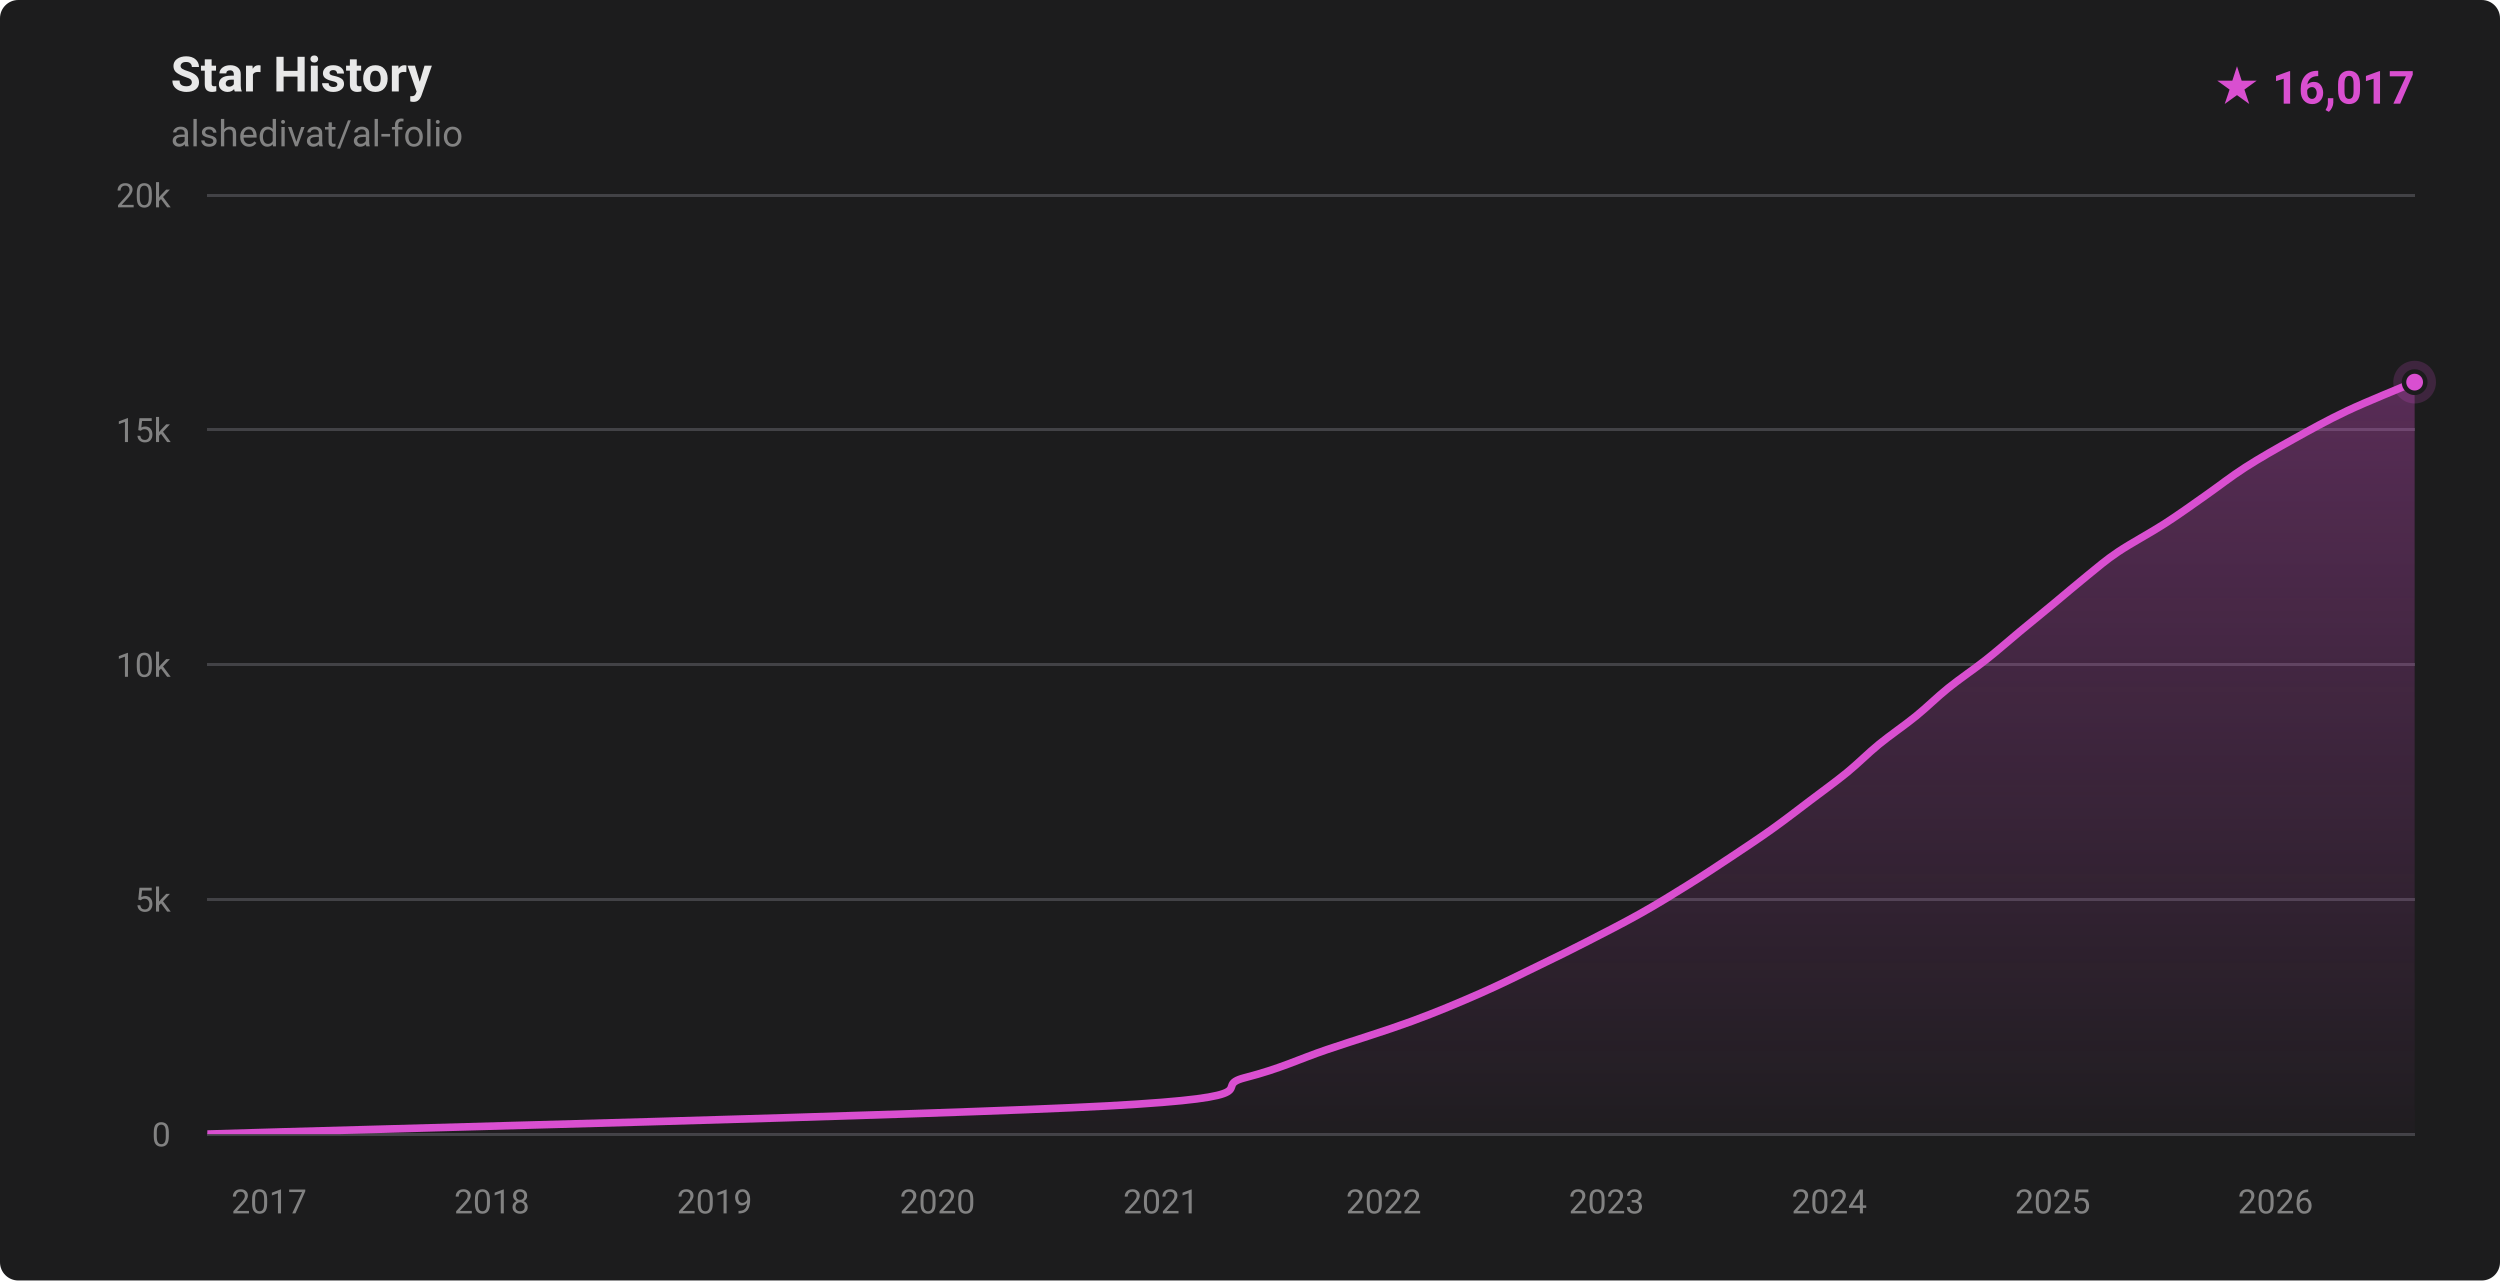
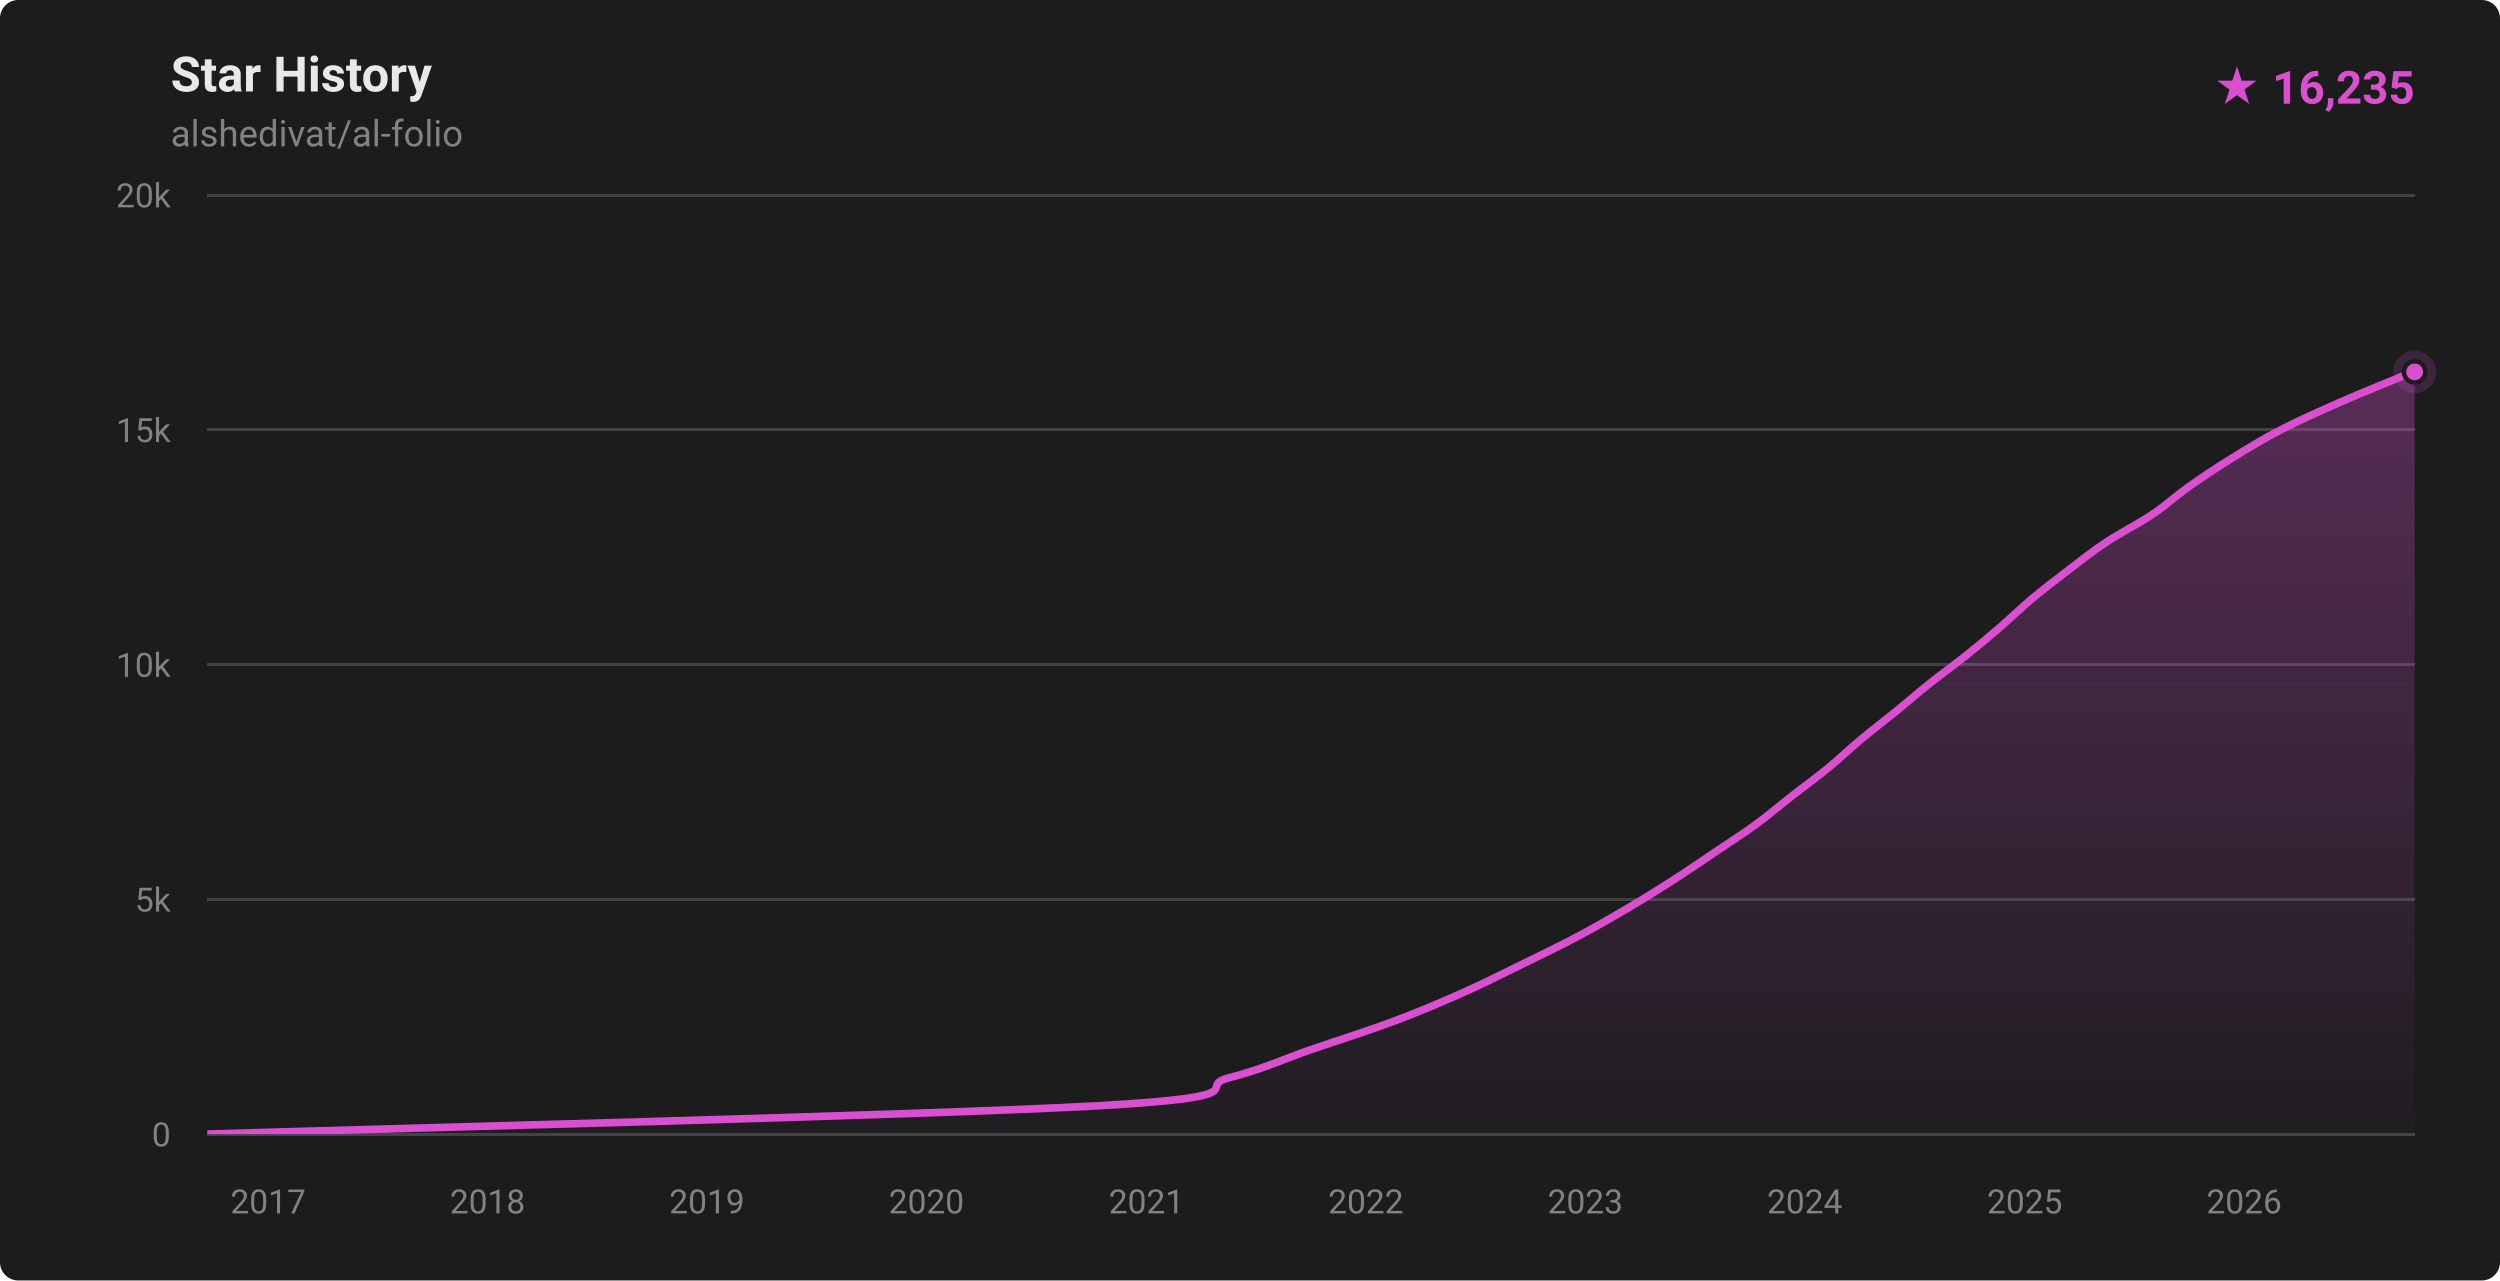
- <svg xmlns="http://www.w3.org/2000/svg" width="820" height="420" viewBox="0 0 820 420" role="img" aria-label="Star history for alshedivat/al-folio: 16017 stars">
+ <svg xmlns="http://www.w3.org/2000/svg" width="820" height="420" viewBox="0 0 820 420" role="img" aria-label="Star history for alshedivat/al-folio: 16235 stars">
  <defs>
    <linearGradient id="fill-dark" x1="0" y1="0" x2="0" y2="1">
      <stop offset="0%" stop-color="rgba(217,79,208,0.32)" />
      <stop offset="100%" stop-color="rgba(217,79,208,0.02)" />
    </linearGradient>
    <clipPath id="plot-dark">
      <rect x="68" y="64" width="724" height="308" />
    </clipPath>
  </defs>
  <style>
    .ttl { font: 600 16px -apple-system,BlinkMacSystemFont,'Segoe UI',Roboto,'Helvetica Neue',Arial,sans-serif; fill: #e8e8e8; }
    .sub { font: 400 12px -apple-system,BlinkMacSystemFont,'Segoe UI',Roboto,'Helvetica Neue',Arial,sans-serif; fill: #828282; }
    .ax  { font: 400 11px -apple-system,BlinkMacSystemFont,'Segoe UI',Roboto,'Helvetica Neue',Arial,sans-serif; fill: #828282; }
    .tot { font: 700 15px -apple-system,BlinkMacSystemFont,'Segoe UI',Roboto,'Helvetica Neue',Arial,sans-serif; fill: #d94fd0; }
  </style>
  <rect width="820" height="420" fill="#1c1c1d" rx="6" />
  <text x="56" y="30" class="ttl">Star History</text>
  <text x="56" y="48" class="sub">alshedivat/al-folio</text>
-   <text x="792" y="34" text-anchor="end" class="tot">★ 16,017</text>
+   <text x="792" y="34" text-anchor="end" class="tot">★ 16,235</text>
  <g stroke="#424246" stroke-width="1" shape-rendering="crispEdges">
    <line x1="68" y1="372.00" x2="792" y2="372.00" />
    <line x1="68" y1="295.00" x2="792" y2="295.00" />
    <line x1="68" y1="218.00" x2="792" y2="218.00" />
    <line x1="68" y1="141.00" x2="792" y2="141.00" />
    <line x1="68" y1="64.00" x2="792" y2="64.00" />
  </g>
  <g>
    <text x="56" y="376.00" text-anchor="end" class="ax">0</text>
    <text x="56" y="299.00" text-anchor="end" class="ax">5k</text>
    <text x="56" y="222.00" text-anchor="end" class="ax">10k</text>
    <text x="56" y="145.00" text-anchor="end" class="ax">15k</text>
    <text x="56" y="68.00" text-anchor="end" class="ax">20k</text>
  </g>
  <g>
-     <text x="88.25" y="398" text-anchor="middle" class="ax">2017</text>
-     <text x="161.33" y="398" text-anchor="middle" class="ax">2018</text>
-     <text x="234.41" y="398" text-anchor="middle" class="ax">2019</text>
-     <text x="307.49" y="398" text-anchor="middle" class="ax">2020</text>
-     <text x="380.77" y="398" text-anchor="middle" class="ax">2021</text>
-     <text x="453.85" y="398" text-anchor="middle" class="ax">2022</text>
-     <text x="526.93" y="398" text-anchor="middle" class="ax">2023</text>
-     <text x="600.01" y="398" text-anchor="middle" class="ax">2024</text>
-     <text x="673.29" y="398" text-anchor="middle" class="ax">2025</text>
-     <text x="746.37" y="398" text-anchor="middle" class="ax">2026</text>
+     <text x="87.94" y="398" text-anchor="middle" class="ax">2017</text>
+     <text x="159.91" y="398" text-anchor="middle" class="ax">2018</text>
+     <text x="231.88" y="398" text-anchor="middle" class="ax">2019</text>
+     <text x="303.86" y="398" text-anchor="middle" class="ax">2020</text>
+     <text x="376.03" y="398" text-anchor="middle" class="ax">2021</text>
+     <text x="448.00" y="398" text-anchor="middle" class="ax">2022</text>
+     <text x="519.97" y="398" text-anchor="middle" class="ax">2023</text>
+     <text x="591.94" y="398" text-anchor="middle" class="ax">2024</text>
+     <text x="664.11" y="398" text-anchor="middle" class="ax">2025</text>
+     <text x="736.08" y="398" text-anchor="middle" class="ax">2026</text>
  </g>
  <g clip-path="url(#plot-dark)">
-     <path d="M 68.00,371.98 C 117.22,370.44 306.63,365.82 363.34,362.74 C 420.06,359.66 396.28,356.58 408.27,353.50 C 420.26,350.42 426.17,347.34 435.28,344.26 C 444.38,341.18 454.53,338.10 462.92,335.02 C 471.31,331.94 478.58,328.86 485.60,325.78 C 492.62,322.70 499.23,319.37 505.06,316.54 C 510.89,313.72 515.08,311.67 520.58,308.84 C 526.09,306.02 532.62,302.68 538.10,299.60 C 543.59,296.52 548.56,293.44 553.50,290.36 C 558.44,287.28 563.09,284.20 567.73,281.12 C 572.37,278.04 577.00,274.96 581.32,271.88 C 585.64,268.80 589.59,265.72 593.67,262.64 C 597.74,259.56 602.02,256.48 605.79,253.40 C 609.56,250.32 612.51,247.24 616.27,244.16 C 620.04,241.08 624.61,238.00 628.40,234.92 C 632.19,231.84 635.20,228.76 639.03,225.68 C 642.85,222.60 647.46,219.52 651.36,216.44 C 655.26,213.36 658.72,210.28 662.43,207.20 C 666.15,204.12 669.93,201.04 673.65,197.96 C 677.37,194.88 681.24,191.55 684.75,188.72 C 688.26,185.90 690.51,183.85 694.72,181.02 C 698.93,178.20 705.21,174.86 709.99,171.78 C 714.77,168.70 719.00,165.62 723.40,162.54 C 727.81,159.46 731.64,156.38 736.44,153.30 C 741.24,150.22 746.66,147.14 752.20,144.06 C 757.75,140.98 763.21,137.90 769.73,134.82 C 776.25,131.74 787.62,127.17 791.34,125.58 C 795.05,124.00 791.89,125.38 792.00,125.34 L 792.00,372.00 L 68.00,372.00 Z" fill="url(#fill-dark)" />
-     <path d="M 68.00,371.98 C 117.22,370.44 306.63,365.82 363.34,362.74 C 420.06,359.66 396.28,356.58 408.27,353.50 C 420.26,350.42 426.17,347.34 435.28,344.26 C 444.38,341.18 454.53,338.10 462.92,335.02 C 471.31,331.94 478.58,328.86 485.60,325.78 C 492.62,322.70 499.23,319.37 505.06,316.54 C 510.89,313.72 515.08,311.67 520.58,308.84 C 526.09,306.02 532.62,302.68 538.10,299.60 C 543.59,296.52 548.56,293.44 553.50,290.36 C 558.44,287.28 563.09,284.20 567.73,281.12 C 572.37,278.04 577.00,274.96 581.32,271.88 C 585.64,268.80 589.59,265.72 593.67,262.64 C 597.74,259.56 602.02,256.48 605.79,253.40 C 609.56,250.32 612.51,247.24 616.27,244.16 C 620.04,241.08 624.61,238.00 628.40,234.92 C 632.19,231.84 635.20,228.76 639.03,225.68 C 642.85,222.60 647.46,219.52 651.36,216.44 C 655.26,213.36 658.72,210.28 662.43,207.20 C 666.15,204.12 669.93,201.04 673.65,197.96 C 677.37,194.88 681.24,191.55 684.75,188.72 C 688.26,185.90 690.51,183.85 694.72,181.02 C 698.93,178.20 705.21,174.86 709.99,171.78 C 714.77,168.70 719.00,165.62 723.40,162.54 C 727.81,159.46 731.64,156.38 736.44,153.30 C 741.24,150.22 746.66,147.14 752.20,144.06 C 757.75,140.98 763.21,137.90 769.73,134.82 C 776.25,131.74 787.62,127.17 791.34,125.58 C 795.05,124.00 791.89,125.38 792.00,125.34" fill="none" stroke="#d94fd0" stroke-width="2.5" stroke-linecap="round" stroke-linejoin="round" />
+     <path d="M 68.00,371.98 C 116.55,370.44 303.43,365.82 359.30,362.74 C 415.16,359.66 391.39,356.58 403.17,353.50 C 414.96,350.42 421.04,347.34 430.01,344.26 C 438.99,341.18 448.79,338.10 457.02,335.02 C 465.26,331.94 472.48,328.86 479.43,325.78 C 486.38,322.70 492.42,319.62 498.72,316.54 C 505.02,313.46 511.41,310.38 517.22,307.30 C 523.04,304.22 528.38,301.14 533.61,298.06 C 538.84,294.98 543.78,291.90 548.58,288.82 C 553.38,285.74 557.85,282.66 562.42,279.58 C 566.99,276.50 571.81,273.42 576.02,270.34 C 580.24,267.26 583.77,264.18 587.72,261.10 C 591.66,258.02 595.92,254.94 599.68,251.86 C 603.44,248.78 606.59,245.70 610.28,242.62 C 613.97,239.54 618.03,236.46 621.82,233.38 C 625.60,230.30 629.12,227.22 632.99,224.14 C 636.85,221.06 641.16,217.98 645.01,214.90 C 648.87,211.82 652.53,208.74 656.11,205.66 C 659.68,202.58 662.78,199.50 666.46,196.42 C 670.14,193.34 674.15,190.26 678.19,187.18 C 682.23,184.10 686.04,181.02 690.68,177.94 C 695.32,174.86 701.42,171.78 706.01,168.70 C 710.59,165.62 713.82,162.54 718.18,159.46 C 722.54,156.38 727.18,153.30 732.17,150.22 C 737.16,147.14 742.13,144.06 748.10,140.98 C 754.07,137.90 760.97,134.82 768.00,131.74 C 775.02,128.66 786.24,124.13 790.25,122.50 C 794.25,120.88 791.71,122.07 792.00,121.98 L 792.00,372.00 L 68.00,372.00 Z" fill="url(#fill-dark)" />
+     <path d="M 68.00,371.98 C 116.55,370.44 303.43,365.82 359.30,362.74 C 415.16,359.66 391.39,356.58 403.17,353.50 C 414.96,350.42 421.04,347.34 430.01,344.26 C 438.99,341.18 448.79,338.10 457.02,335.02 C 465.26,331.94 472.48,328.86 479.43,325.78 C 486.38,322.70 492.42,319.62 498.72,316.54 C 505.02,313.46 511.41,310.38 517.22,307.30 C 523.04,304.22 528.38,301.14 533.61,298.06 C 538.84,294.98 543.78,291.90 548.58,288.82 C 553.38,285.74 557.85,282.66 562.42,279.58 C 566.99,276.50 571.81,273.42 576.02,270.34 C 580.24,267.26 583.77,264.18 587.72,261.10 C 591.66,258.02 595.92,254.94 599.68,251.86 C 603.44,248.78 606.59,245.70 610.28,242.62 C 613.97,239.54 618.03,236.46 621.82,233.38 C 625.60,230.30 629.12,227.22 632.99,224.14 C 636.85,221.06 641.16,217.98 645.01,214.90 C 648.87,211.82 652.53,208.74 656.11,205.66 C 659.68,202.58 662.78,199.50 666.46,196.42 C 670.14,193.34 674.15,190.26 678.19,187.18 C 682.23,184.10 686.04,181.02 690.68,177.94 C 695.32,174.86 701.42,171.78 706.01,168.70 C 710.59,165.62 713.82,162.54 718.18,159.46 C 722.54,156.38 727.18,153.30 732.17,150.22 C 737.16,147.14 742.13,144.06 748.10,140.98 C 754.07,137.90 760.97,134.82 768.00,131.74 C 775.02,128.66 786.24,124.13 790.25,122.50 C 794.25,120.88 791.71,122.07 792.00,121.98" fill="none" stroke="#d94fd0" stroke-width="2.5" stroke-linecap="round" stroke-linejoin="round" />
  </g>
-   <circle cx="792.00" cy="125.34" r="7" fill="#d94fd0" opacity="0.18" />
-   <circle cx="792.00" cy="125.34" r="3.5" fill="#d94fd0" stroke="#1c1c1d" stroke-width="1.5" />
+   <circle cx="792.00" cy="121.98" r="7" fill="#d94fd0" opacity="0.18" />
+   <circle cx="792.00" cy="121.98" r="3.5" fill="#d94fd0" stroke="#1c1c1d" stroke-width="1.5" />
</svg>
